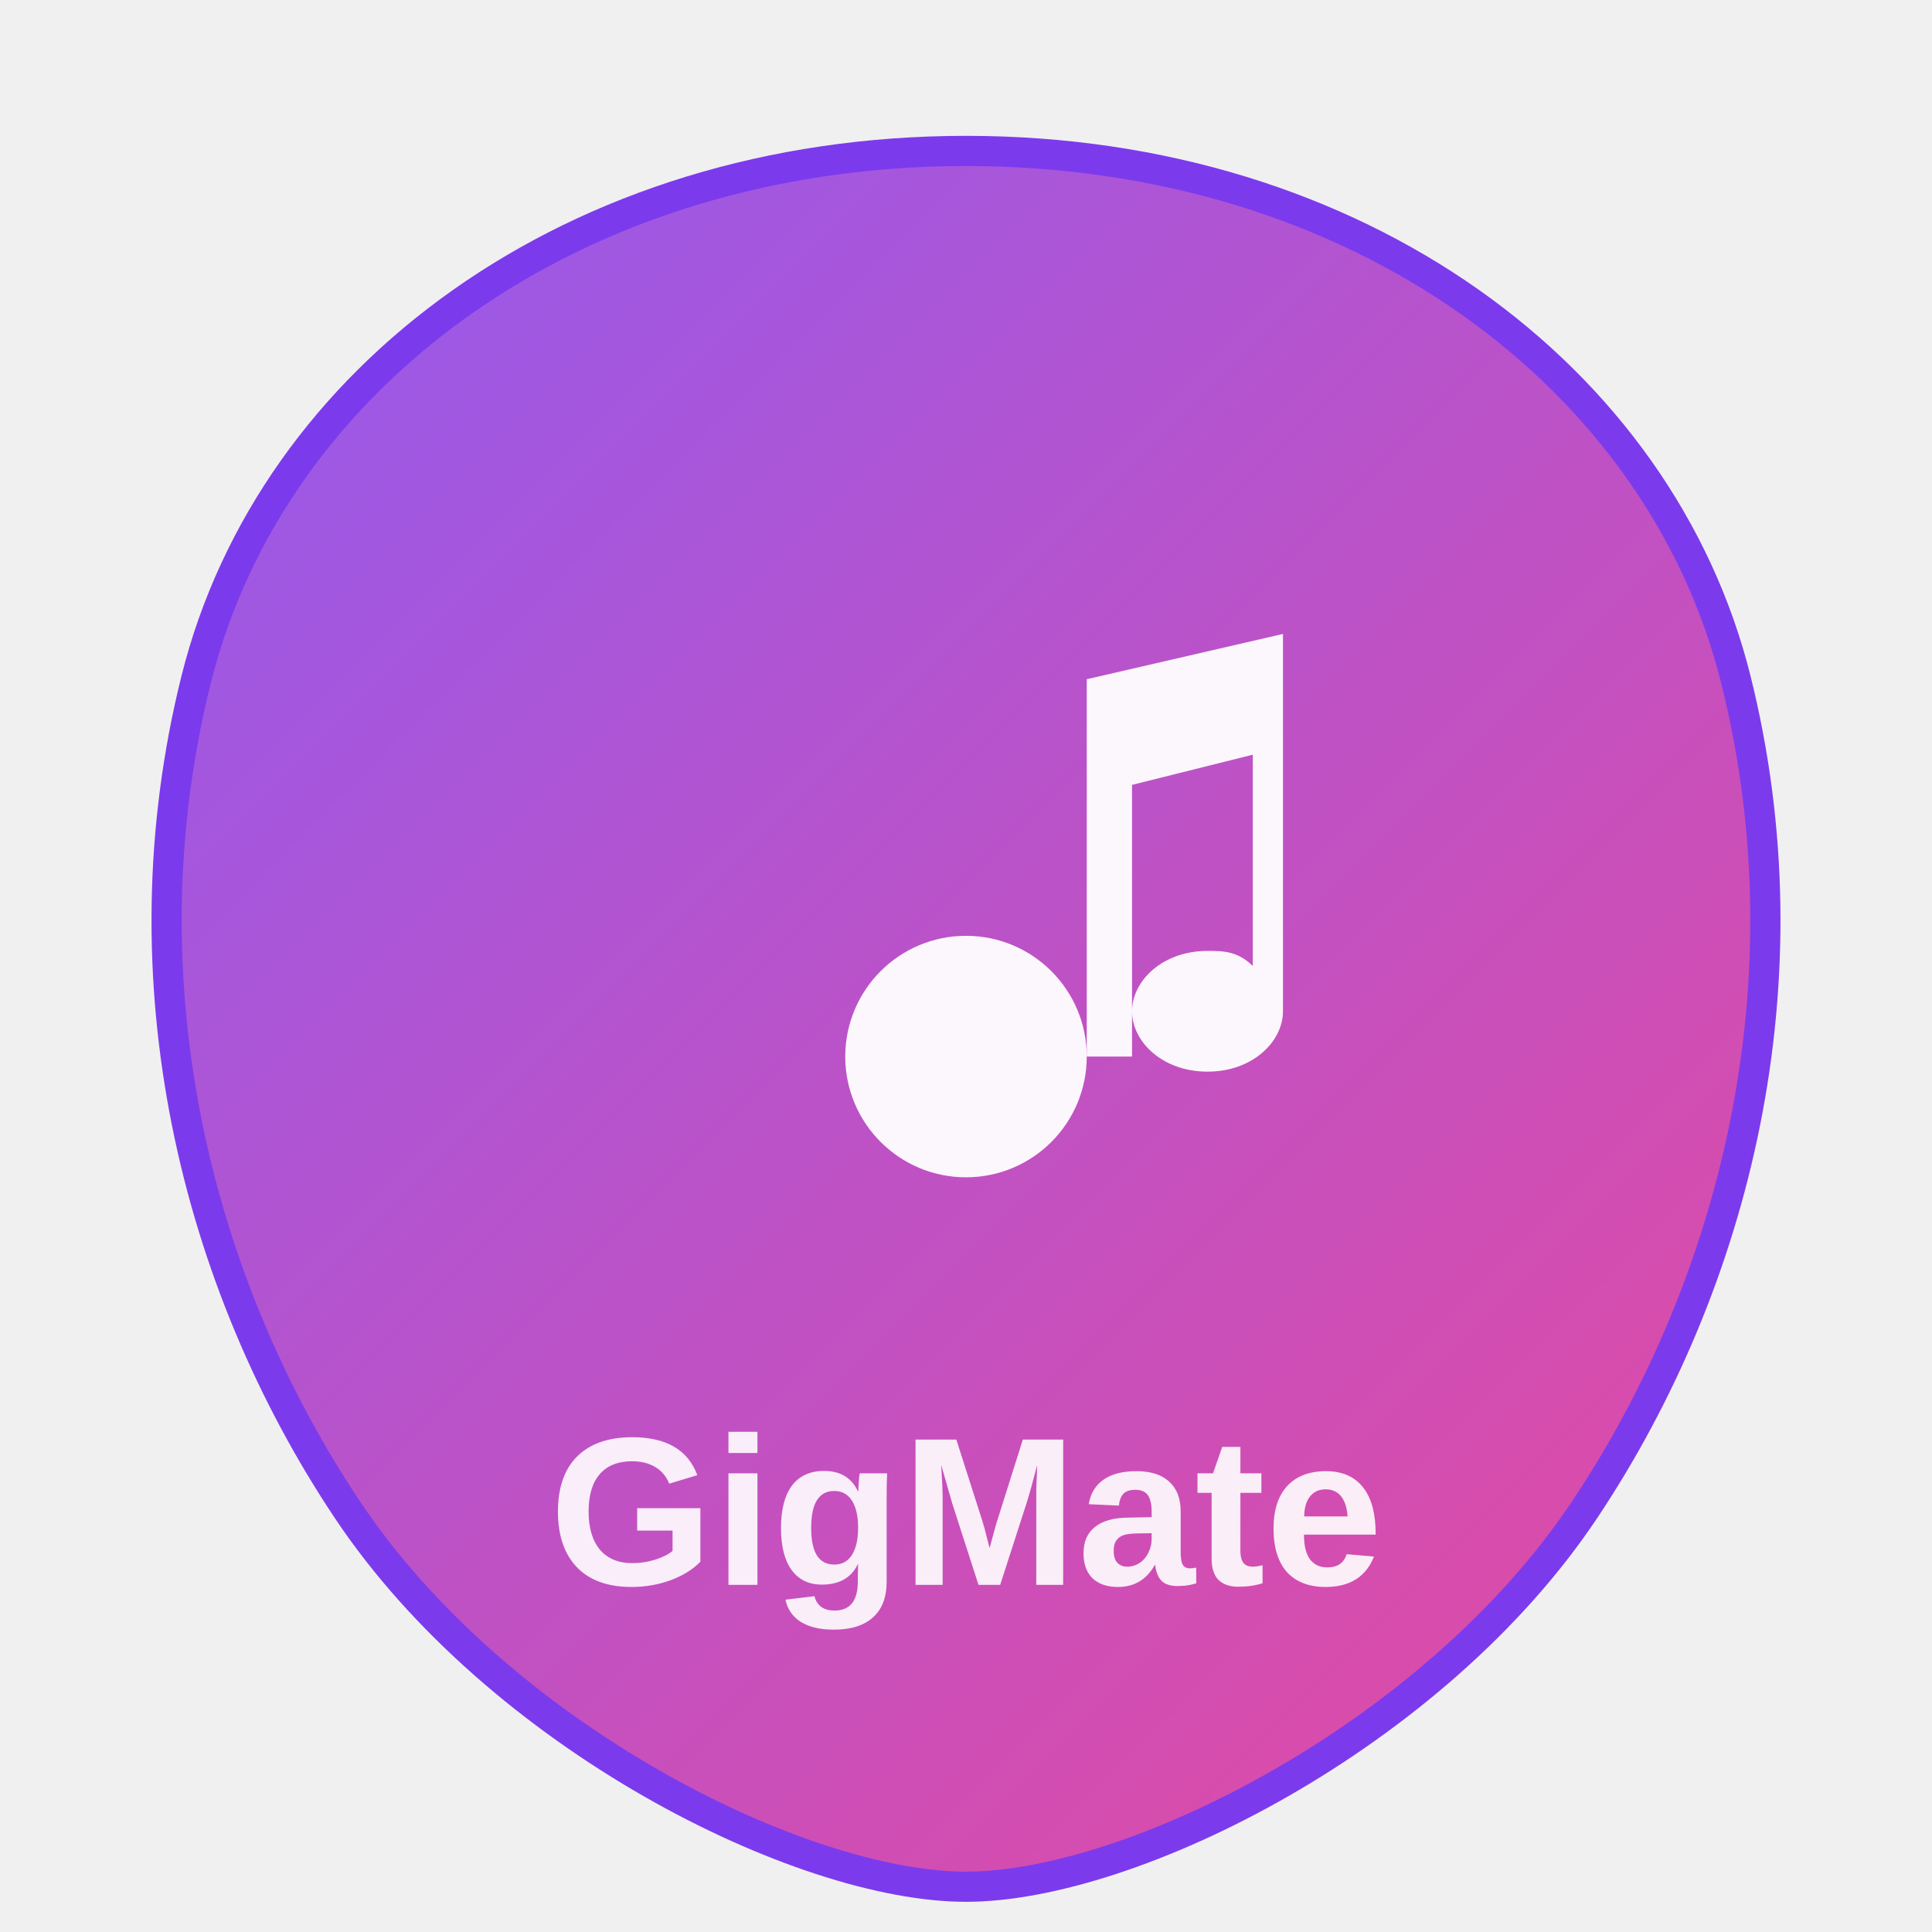
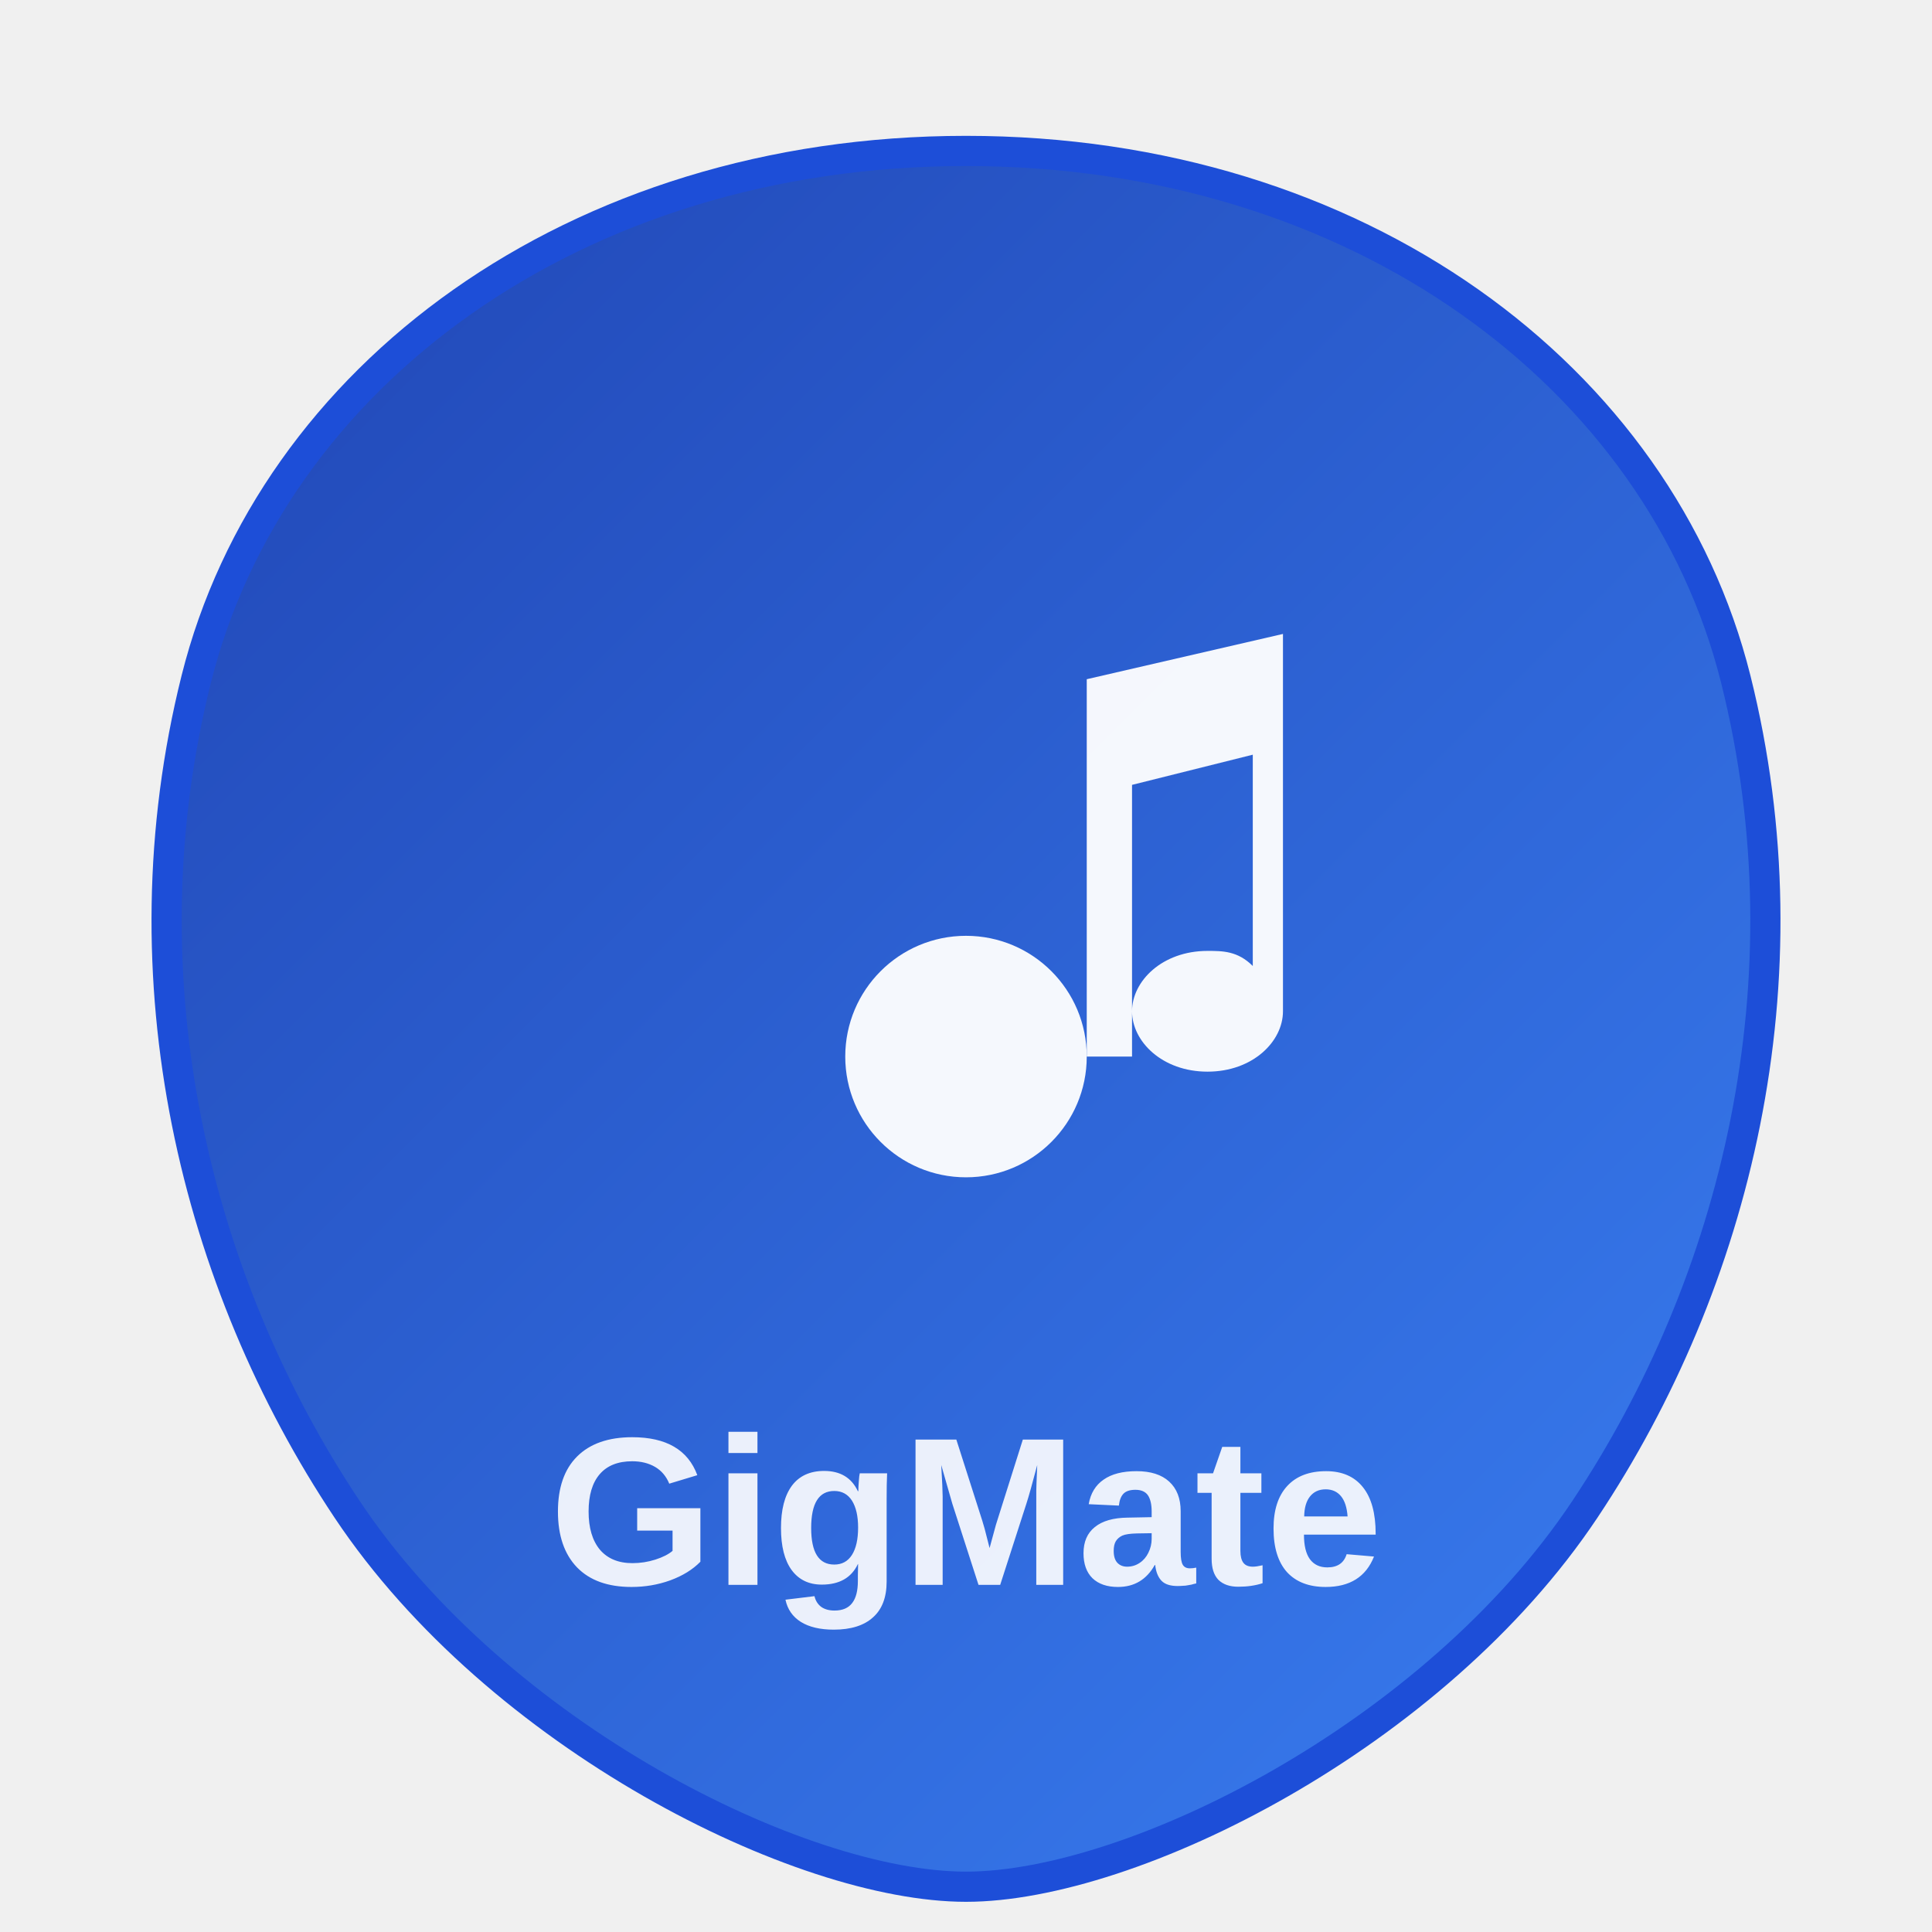
<svg xmlns="http://www.w3.org/2000/svg" width="128" height="128" viewBox="0 0 128 128" fill="none">
  <defs>
    <linearGradient id="pickGradient" x1="0" y1="0" x2="128" y2="128" gradientUnits="userSpaceOnUse">
-       <stop offset="0%" stop-color="#8B5CF6" />
-       <stop offset="100%" stop-color="#EC4899" />
+       <stop offset="0%" stop-color="#1e40af" />
+       <stop offset="100%" stop-color="#3b82f6" />
    </linearGradient>
  </defs>
-   <path d="M64 10 C 90 10, 110 25, 115 45 C 120 65, 115 85, 105 100 C 95 115, 75 125, 64 125 C 53 125, 33 115, 23 100 C 13 85, 8 65, 13 45 C 18 25, 38 10, 64 10 Z" fill="url(#pickGradient)" stroke="#7C3AED" stroke-width="2" />
+   <path d="M64 10 C 90 10, 110 25, 115 45 C 120 65, 115 85, 105 100 C 95 115, 75 125, 64 125 C 53 125, 33 115, 23 100 C 13 85, 8 65, 13 45 C 18 25, 38 10, 64 10 Z" fill="url(#pickGradient)" stroke="#1d4ed8" stroke-width="2" />
  <circle cx="64" cy="70" r="8" fill="white" opacity="0.95" />
  <path d="M72 70 L72 45 L85 42 L85 67 C85 69, 83 71, 80 71 C77 71, 75 69, 75 67 C75 65, 77 63, 80 63 C81 63, 82 63, 83 64 L83 50 L75 52 L75 70" fill="white" opacity="0.95" />
  <text x="64" y="105" font-family="Arial, sans-serif" font-size="14" font-weight="bold" text-anchor="middle" fill="white" opacity="0.9">GigMate</text>
</svg>
